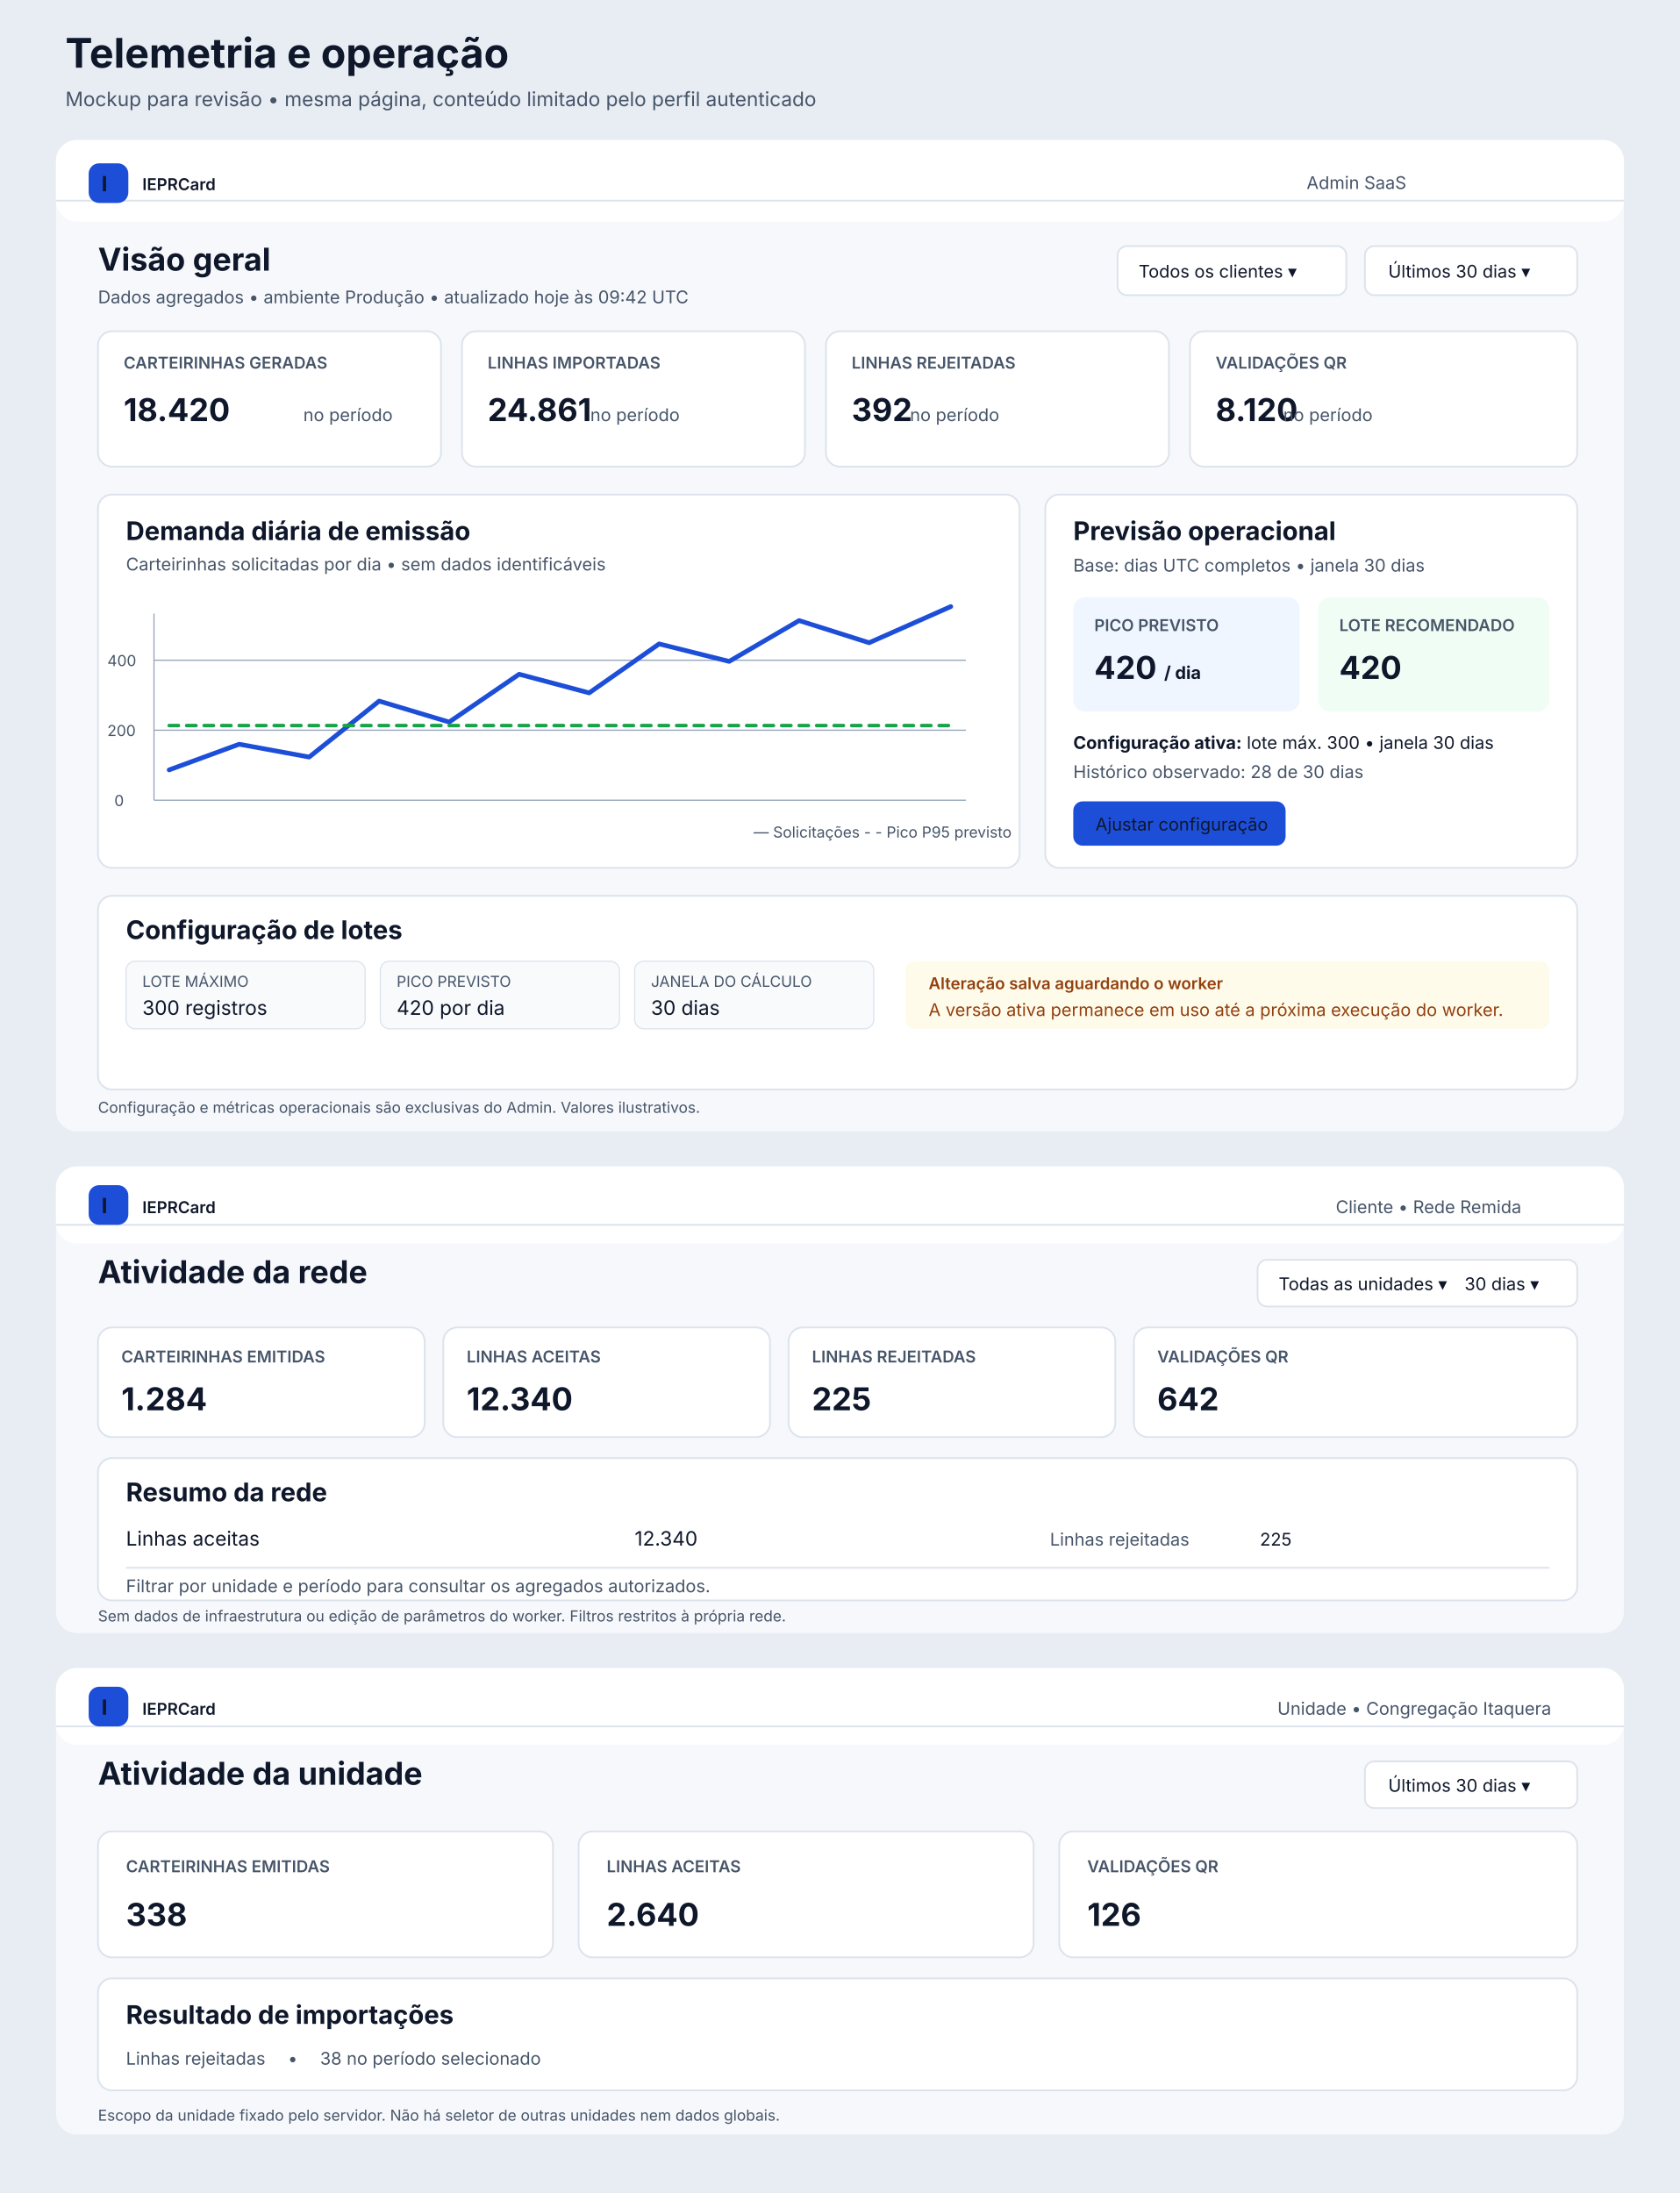
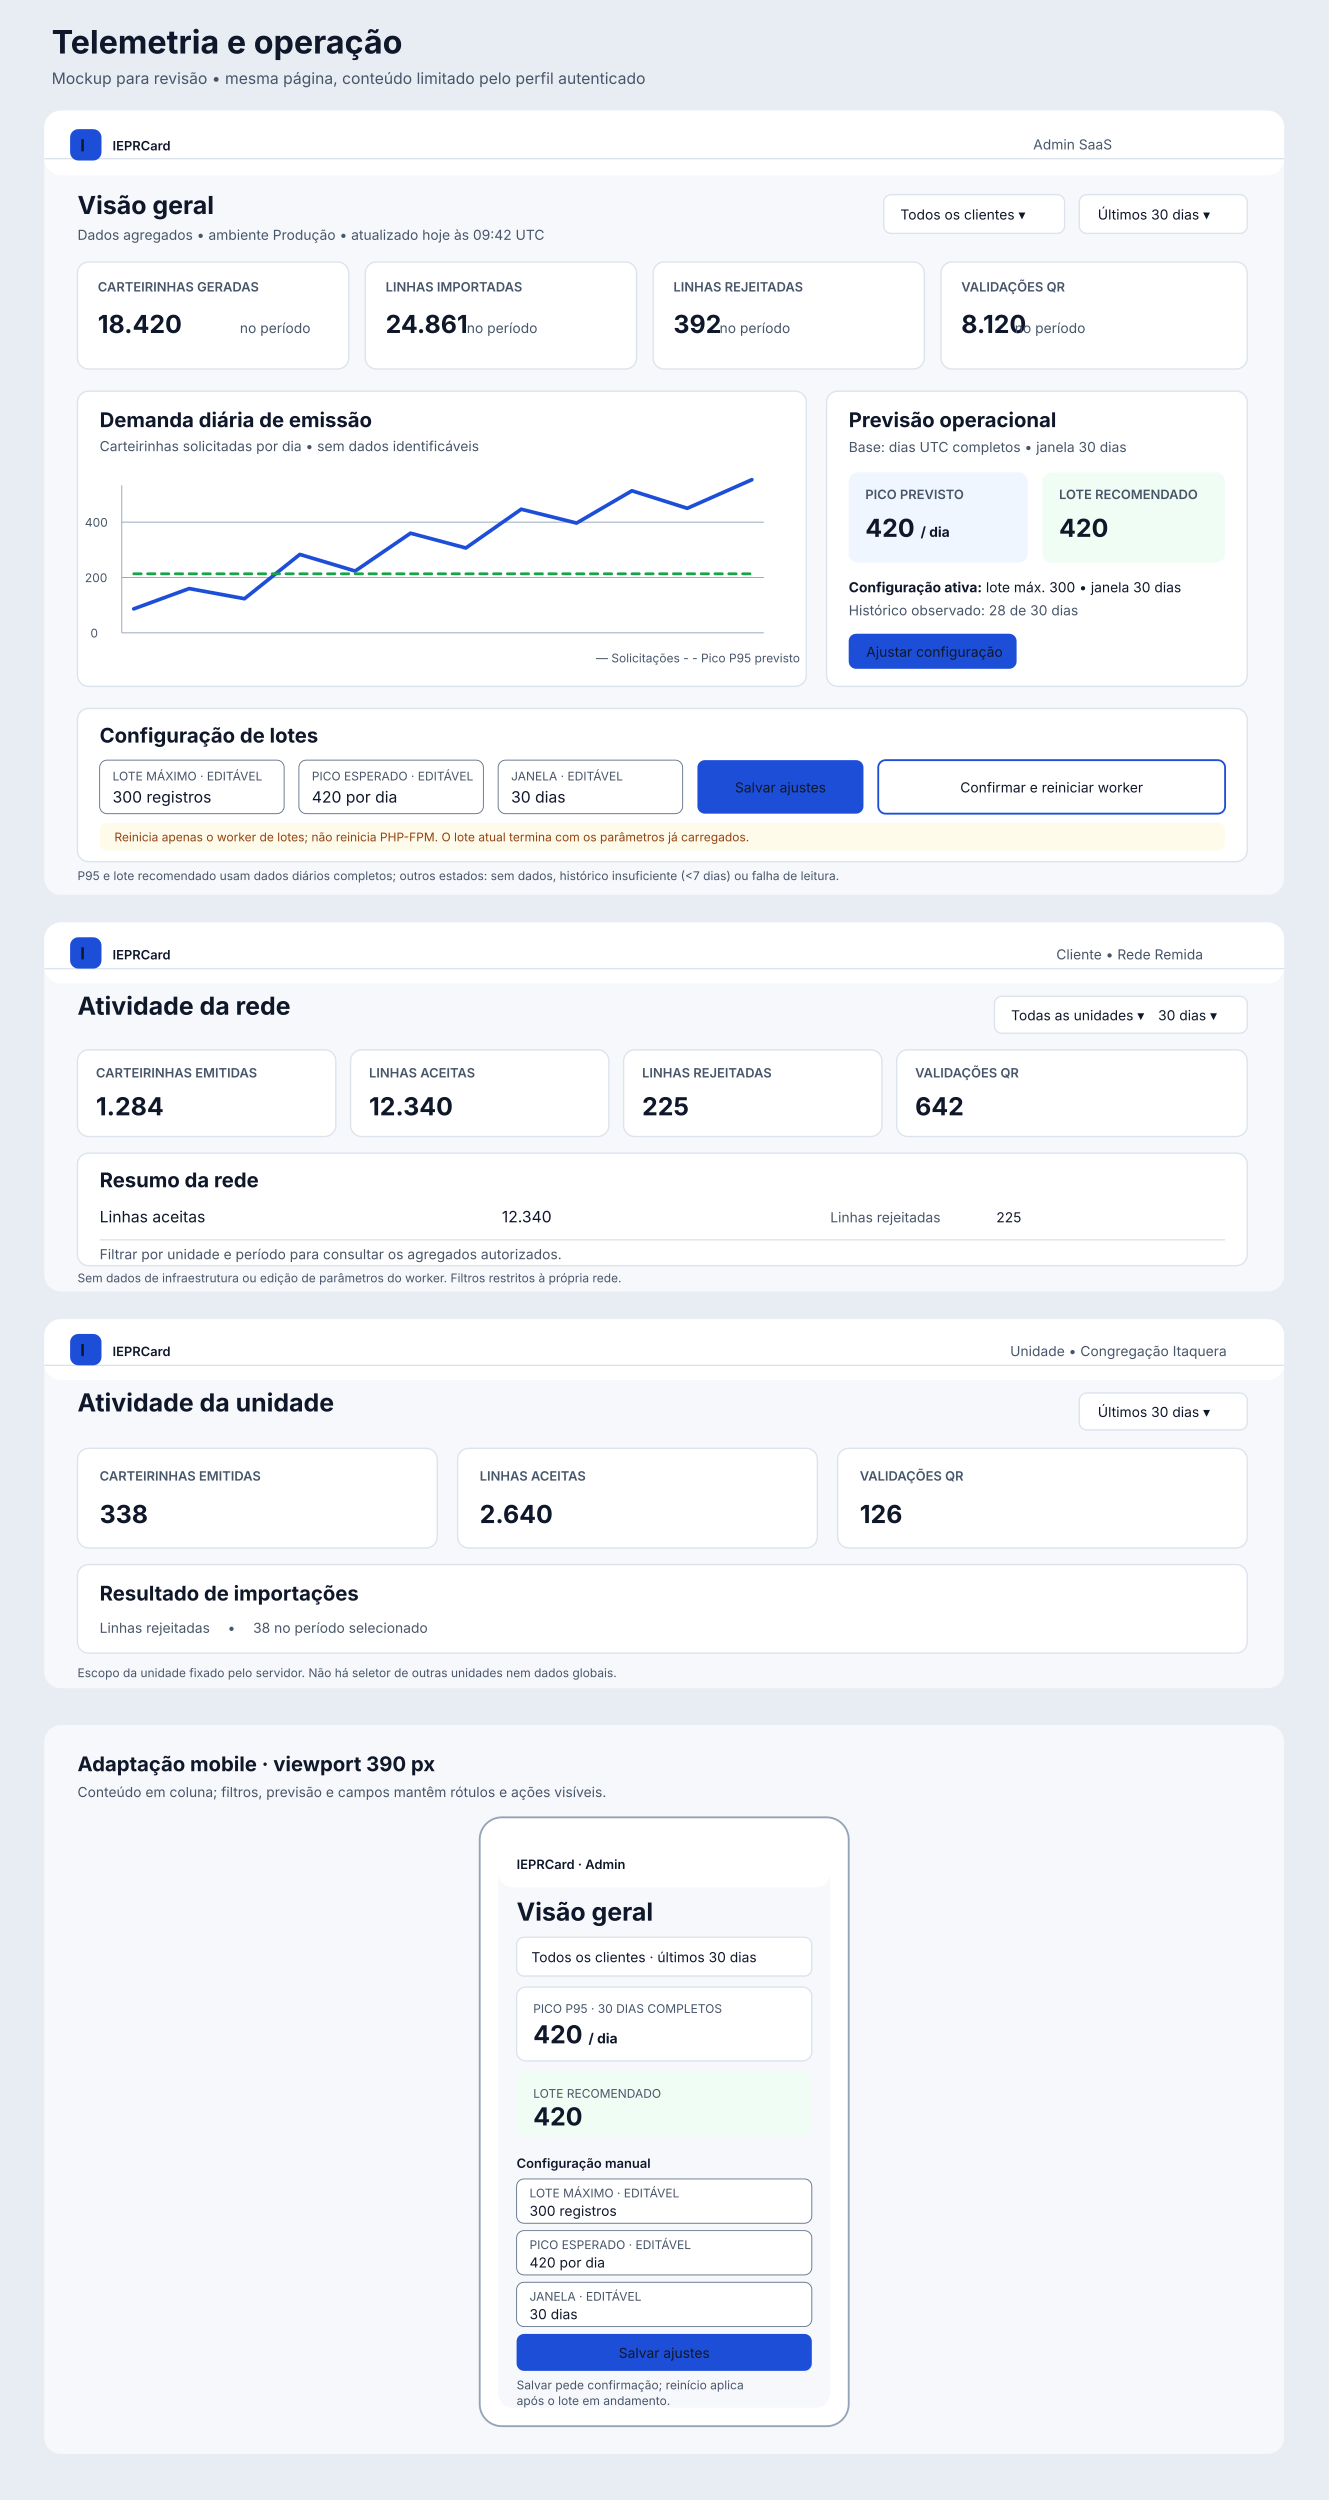
- <svg xmlns="http://www.w3.org/2000/svg" width="1440" height="1880" viewBox="0 0 1440 1880" role="img" aria-labelledby="title desc">
+ <svg xmlns="http://www.w3.org/2000/svg" width="1440" height="2710" viewBox="0 0 1440 2710" role="img" aria-labelledby="title desc">
  <defs>
    <style>
      text{font-family:Inter,system-ui,-apple-system,"Segoe UI",sans-serif;fill:#0F172A}
      .muted{fill:#475569}.tiny{font-size:13px}.small{font-size:15px}.body{font-size:17px}.label{font-size:14px;font-weight:600}.section{font-size:22px;font-weight:700}.heading{font-size:27px;font-weight:700}.title{font-size:35px;font-weight:750}.card{fill:#FFFFFF;stroke:#DCE3EC;stroke-width:1.5}.bg{fill:#F6F8FB}.blue{fill:#1D4ED8}.lightblue{fill:#EFF6FF}.green{fill:#166534}.lightgreen{fill:#F0FDF4}.amber{fill:#92400E}.lightamber{fill:#FFFBEB}.line{stroke:#DCE3EC;stroke-width:1.5}.axis{stroke:#94A3B8;stroke-width:1}.stroke-blue{fill:none;stroke:#1D4ED8;stroke-width:4;stroke-linecap:round;stroke-linejoin:round}.stroke-green{fill:none;stroke:#16A34A;stroke-width:3;stroke-linecap:round;stroke-linejoin:round}
    </style>
  </defs>
-   <rect width="1440" height="1880" fill="#E8EDF4" />
+   <rect width="1440" height="2710" fill="#E8EDF4" />
  <text x="56" y="58" class="title">Telemetria e operação</text>
  <text x="56" y="91" class="body muted">Mockup para revisão • mesma página, conteúdo limitado pelo perfil autenticado</text>
  <rect x="48" y="120" width="1344" height="850" rx="18" class="bg" />
  <rect x="48" y="120" width="1344" height="70" rx="18" fill="#FFFFFF" />
  <path d="M48 172h1344" class="line" />
  <rect x="76" y="140" width="34" height="34" rx="9" fill="#1D4ED8" />
  <text x="87" y="164" font-size="18" font-weight="700" fill="#FFFFFF">I</text>
  <text x="122" y="163" class="label">IEPRCard</text>
  <text x="1120" y="162" class="small muted">Admin SaaS</text>
  <text x="84" y="232" class="heading">Visão geral</text>
  <text x="84" y="260" class="small muted">Dados agregados • ambiente Produção • atualizado hoje às 09:42 UTC</text>
  <rect x="958" y="211" width="196" height="42" rx="8" class="card" />
  <text x="976" y="238" class="small">Todos os clientes ▾</text>
  <rect x="1170" y="211" width="182" height="42" rx="8" class="card" />
  <text x="1190" y="238" class="small">Últimos 30 dias ▾</text>
  <rect x="84" y="284" width="294" height="116" rx="12" class="card" />
  <text x="106" y="316" class="label muted">CARTEIRINHAS GERADAS</text>
  <text x="106" y="361" class="heading">18.420</text>
  <text x="260" y="361" class="small muted">no período</text>
  <rect x="396" y="284" width="294" height="116" rx="12" class="card" />
  <text x="418" y="316" class="label muted">LINHAS IMPORTADAS</text>
  <text x="418" y="361" class="heading">24.861</text>
  <text x="506" y="361" class="small muted">no período</text>
  <rect x="708" y="284" width="294" height="116" rx="12" class="card" />
  <text x="730" y="316" class="label muted">LINHAS REJEITADAS</text>
  <text x="730" y="361" class="heading">392</text>
  <text x="780" y="361" class="small muted">no período</text>
  <rect x="1020" y="284" width="332" height="116" rx="12" class="card" />
  <text x="1042" y="316" class="label muted">VALIDAÇÕES QR</text>
  <text x="1042" y="361" class="heading">8.120</text>
  <text x="1100" y="361" class="small muted">no período</text>
  <rect x="84" y="424" width="790" height="320" rx="12" class="card" />
  <text x="108" y="463" class="section">Demanda diária de emissão</text>
  <text x="108" y="489" class="small muted">Carteirinhas solicitadas por dia • sem dados identificáveis</text>
  <path d="M132 686H828M132 626H828M132 566H828M132 526V686" class="axis" />
  <text x="98" y="691" class="tiny muted">0</text>
  <text x="92" y="631" class="tiny muted">200</text>
  <text x="92" y="571" class="tiny muted">400</text>
  <path d="M145 660 L205 638 L265 649 L325 601 L385 619 L445 578 L505 594 L565 552 L625 567 L685 532 L745 551 L815 520" class="stroke-blue" />
  <path d="M145 622 L205 622 L265 622 L325 622 L385 622 L445 622 L505 622 L565 622 L625 622 L685 622 L745 622 L815 622" class="stroke-green" stroke-dasharray="8 7" />
  <text x="646" y="718" class="tiny muted">— Solicitações   - - Pico P95 previsto</text>
  <rect x="896" y="424" width="456" height="320" rx="12" class="card" />
  <text x="920" y="463" class="section">Previsão operacional</text>
  <text x="920" y="490" class="small muted">Base: dias UTC completos • janela 30 dias</text>
  <rect x="920" y="512" width="194" height="98" rx="10" class="lightblue" />
  <text x="938" y="541" class="label muted">PICO PREVISTO</text>
  <text x="938" y="582" class="heading">420 <tspan class="small">/ dia</tspan>
  </text>
  <rect x="1130" y="512" width="198" height="98" rx="10" class="lightgreen" />
  <text x="1148" y="541" class="label muted">LOTE RECOMENDADO</text>
  <text x="1148" y="582" class="heading">420</text>
  <text x="920" y="642" class="small">
    <tspan font-weight="700">Configuração ativa:</tspan> lote máx. 300 • janela 30 dias</text>
  <text x="920" y="667" class="small muted">Histórico observado: 28 de 30 dias</text>
  <rect x="920" y="687" width="182" height="38" rx="8" fill="#1D4ED8" />
  <text x="939" y="712" class="small" fill="#FFFFFF">Ajustar configuração</text>
  <rect x="84" y="768" width="1268" height="166" rx="12" class="card" />
  <text x="108" y="805" class="section">Configuração de lotes</text>
-   <rect x="108" y="824" width="205" height="58" rx="8" fill="#F8FAFC" stroke="#DCE3EC" />
-   <text x="122" y="846" class="tiny muted">LOTE MÁXIMO</text>
+   <rect x="108" y="824" width="200" height="58" rx="8" fill="#FFFFFF" stroke="#64748B" />
+   <text x="122" y="846" class="tiny muted">LOTE MÁXIMO · EDITÁVEL</text>
  <text x="122" y="870" class="body">300 registros</text>
-   <rect x="326" y="824" width="205" height="58" rx="8" fill="#F8FAFC" stroke="#DCE3EC" />
-   <text x="340" y="846" class="tiny muted">PICO PREVISTO</text>
-   <text x="340" y="870" class="body">420 por dia</text>
-   <rect x="544" y="824" width="205" height="58" rx="8" fill="#F8FAFC" stroke="#DCE3EC" />
-   <text x="558" y="846" class="tiny muted">JANELA DO CÁLCULO</text>
-   <text x="558" y="870" class="body">30 dias</text>
-   <rect x="776" y="824" width="552" height="58" rx="8" class="lightamber" />
-   <text x="796" y="848" class="label amber">Alteração salva aguardando o worker</text>
-   <text x="796" y="871" class="small amber">A versão ativa permanece em uso até a próxima execução do worker.</text>
-   <text x="84" y="954" class="tiny muted">Configuração e métricas operacionais são exclusivas do Admin. Valores ilustrativos.</text>
+   <rect x="324" y="824" width="200" height="58" rx="8" fill="#FFFFFF" stroke="#64748B" />
+   <text x="338" y="846" class="tiny muted">PICO ESPERADO · EDITÁVEL</text>
+   <text x="338" y="870" class="body">420 por dia</text>
+   <rect x="540" y="824" width="200" height="58" rx="8" fill="#FFFFFF" stroke="#64748B" />
+   <text x="554" y="846" class="tiny muted">JANELA · EDITÁVEL</text>
+   <text x="554" y="870" class="body">30 dias</text>
+   <rect x="756" y="824" width="180" height="58" rx="8" fill="#1D4ED8" />
+   <text x="846" y="859" text-anchor="middle" class="small" fill="#FFFFFF">Salvar ajustes</text>
+   <rect x="952" y="824" width="376" height="58" rx="8" fill="#FFFFFF" stroke="#1D4ED8" stroke-width="2" />
+   <text x="1140" y="859" text-anchor="middle" class="small" fill="#1D4ED8">Confirmar e reiniciar worker</text>
+   <rect x="108" y="892" width="1220" height="30" rx="8" class="lightamber" />
+   <text x="124" y="912" class="tiny amber">Reinicia apenas o worker de lotes; não reinicia PHP-FPM. O lote atual termina com os parâmetros já carregados.</text>
+   <text x="84" y="954" class="tiny muted">P95 e lote recomendado usam dados diários completos; outros estados: sem dados, histórico insuficiente (&lt;7 dias) ou falha de leitura.</text>
  <rect x="48" y="1000" width="1344" height="400" rx="18" class="bg" />
  <rect x="48" y="1000" width="1344" height="66" rx="18" fill="#FFFFFF" />
  <path d="M48 1050h1344" class="line" />
  <rect x="76" y="1016" width="34" height="34" rx="9" fill="#1D4ED8" />
  <text x="87" y="1040" font-size="18" font-weight="700" fill="#FFFFFF">I</text>
  <text x="122" y="1040" class="label">IEPRCard</text>
  <text x="1145" y="1040" class="small muted">Cliente • Rede Remida</text>
  <text x="84" y="1100" class="heading">Atividade da rede</text>
  <rect x="1078" y="1080" width="274" height="40" rx="8" class="card" />
  <text x="1096" y="1106" class="small">Todas as unidades ▾　30 dias ▾</text>
  <rect x="84" y="1138" width="280" height="94" rx="12" class="card" />
  <text x="104" y="1168" class="label muted">CARTEIRINHAS EMITIDAS</text>
  <text x="104" y="1209" class="heading">1.284</text>
  <rect x="380" y="1138" width="280" height="94" rx="12" class="card" />
  <text x="400" y="1168" class="label muted">LINHAS ACEITAS</text>
  <text x="400" y="1209" class="heading">12.340</text>
  <rect x="676" y="1138" width="280" height="94" rx="12" class="card" />
  <text x="696" y="1168" class="label muted">LINHAS REJEITADAS</text>
  <text x="696" y="1209" class="heading">225</text>
  <rect x="972" y="1138" width="380" height="94" rx="12" class="card" />
  <text x="992" y="1168" class="label muted">VALIDAÇÕES QR</text>
  <text x="992" y="1209" class="heading">642</text>
  <rect x="84" y="1250" width="1268" height="122" rx="12" class="card" />
  <text x="108" y="1287" class="section">Resumo da rede</text>
  <text x="108" y="1325" class="body">Linhas aceitas</text>
  <text x="544" y="1325" class="body">12.340</text>
  <text x="900" y="1325" class="small muted">Linhas rejeitadas</text>
  <text x="1080" y="1325" class="small">225</text>
  <path d="M108 1344h1220" class="line" />
  <text x="108" y="1365" class="small muted">Filtrar por unidade e período para consultar os agregados autorizados.</text>
  <text x="84" y="1390" class="tiny muted">Sem dados de infraestrutura ou edição de parâmetros do worker. Filtros restritos à própria rede.</text>
  <rect x="48" y="1430" width="1344" height="400" rx="18" class="bg" />
  <rect x="48" y="1430" width="1344" height="66" rx="18" fill="#FFFFFF" />
  <path d="M48 1480h1344" class="line" />
  <rect x="76" y="1446" width="34" height="34" rx="9" fill="#1D4ED8" />
  <text x="87" y="1470" font-size="18" font-weight="700" fill="#FFFFFF">I</text>
  <text x="122" y="1470" class="label">IEPRCard</text>
  <text x="1095" y="1470" class="small muted">Unidade • Congregação Itaquera</text>
  <text x="84" y="1530" class="heading">Atividade da unidade</text>
  <rect x="1170" y="1510" width="182" height="40" rx="8" class="card" />
  <text x="1190" y="1536" class="small">Últimos 30 dias ▾</text>
  <rect x="84" y="1570" width="390" height="108" rx="12" class="card" />
  <text x="108" y="1605" class="label muted">CARTEIRINHAS EMITIDAS</text>
  <text x="108" y="1651" class="heading">338</text>
  <rect x="496" y="1570" width="390" height="108" rx="12" class="card" />
  <text x="520" y="1605" class="label muted">LINHAS ACEITAS</text>
  <text x="520" y="1651" class="heading">2.640</text>
  <rect x="908" y="1570" width="444" height="108" rx="12" class="card" />
  <text x="932" y="1605" class="label muted">VALIDAÇÕES QR</text>
  <text x="932" y="1651" class="heading">126</text>
  <rect x="84" y="1696" width="1268" height="96" rx="12" class="card" />
  <text x="108" y="1735" class="section">Resultado de importações</text>
  <text x="108" y="1770" class="small muted">Linhas rejeitadas　 •　 38 no período selecionado</text>
  <text x="84" y="1818" class="tiny muted">Escopo da unidade fixado pelo servidor. Não há seletor de outras unidades nem dados globais.</text>
+   <rect x="48" y="1870" width="1344" height="790" rx="18" class="bg" />
+   <text x="84" y="1920" class="section">Adaptação mobile · viewport 390 px</text>
+   <text x="84" y="1948" class="small muted">Conteúdo em coluna; filtros, previsão e campos mantêm rótulos e ações visíveis.</text>
+   <rect x="520" y="1970" width="400" height="660" rx="24" fill="#FFFFFF" stroke="#94A3B8" stroke-width="2" />
+   <rect x="540" y="1990" width="360" height="620" rx="16" class="bg" />
+   <rect x="540" y="1990" width="360" height="56" rx="16" fill="#FFFFFF" />
+   <text x="560" y="2026" class="label">IEPRCard · Admin</text>
+   <text x="560" y="2082" class="heading">Visão geral</text>
+   <rect x="560" y="2100" width="320" height="42" rx="8" class="card" />
+   <text x="576" y="2127" class="small">Todos os clientes · últimos 30 dias</text>
+   <rect x="560" y="2154" width="320" height="80" rx="10" class="card" />
+   <text x="578" y="2182" class="tiny muted">PICO P95 · 30 DIAS COMPLETOS</text>
+   <text x="578" y="2215" class="heading">420 <tspan class="small">/ dia</tspan>
+   </text>
+   <rect x="560" y="2246" width="320" height="70" rx="10" class="lightgreen" />
+   <text x="578" y="2274" class="tiny muted">LOTE RECOMENDADO</text>
+   <text x="578" y="2304" class="heading">420</text>
+   <text x="560" y="2350" class="label">Configuração manual</text>
+   <rect x="560" y="2362" width="320" height="48" rx="8" fill="#FFFFFF" stroke="#64748B" />
+   <text x="574" y="2382" class="tiny muted">LOTE MÁXIMO · EDITÁVEL</text>
+   <text x="574" y="2402" class="small">300 registros</text>
+   <rect x="560" y="2418" width="320" height="48" rx="8" fill="#FFFFFF" stroke="#64748B" />
+   <text x="574" y="2438" class="tiny muted">PICO ESPERADO · EDITÁVEL</text>
+   <text x="574" y="2458" class="small">420 por dia</text>
+   <rect x="560" y="2474" width="320" height="48" rx="8" fill="#FFFFFF" stroke="#64748B" />
+   <text x="574" y="2494" class="tiny muted">JANELA · EDITÁVEL</text>
+   <text x="574" y="2514" class="small">30 dias</text>
+   <rect x="560" y="2530" width="320" height="40" rx="8" class="blue" />
+   <text x="720" y="2556" text-anchor="middle" class="small" fill="#FFFFFF">Salvar ajustes</text>
+   <text x="560" y="2590" class="tiny muted">Salvar pede confirmação; reinício aplica</text>
+   <text x="560" y="2607" class="tiny muted">após o lote em andamento.</text>
</svg>
